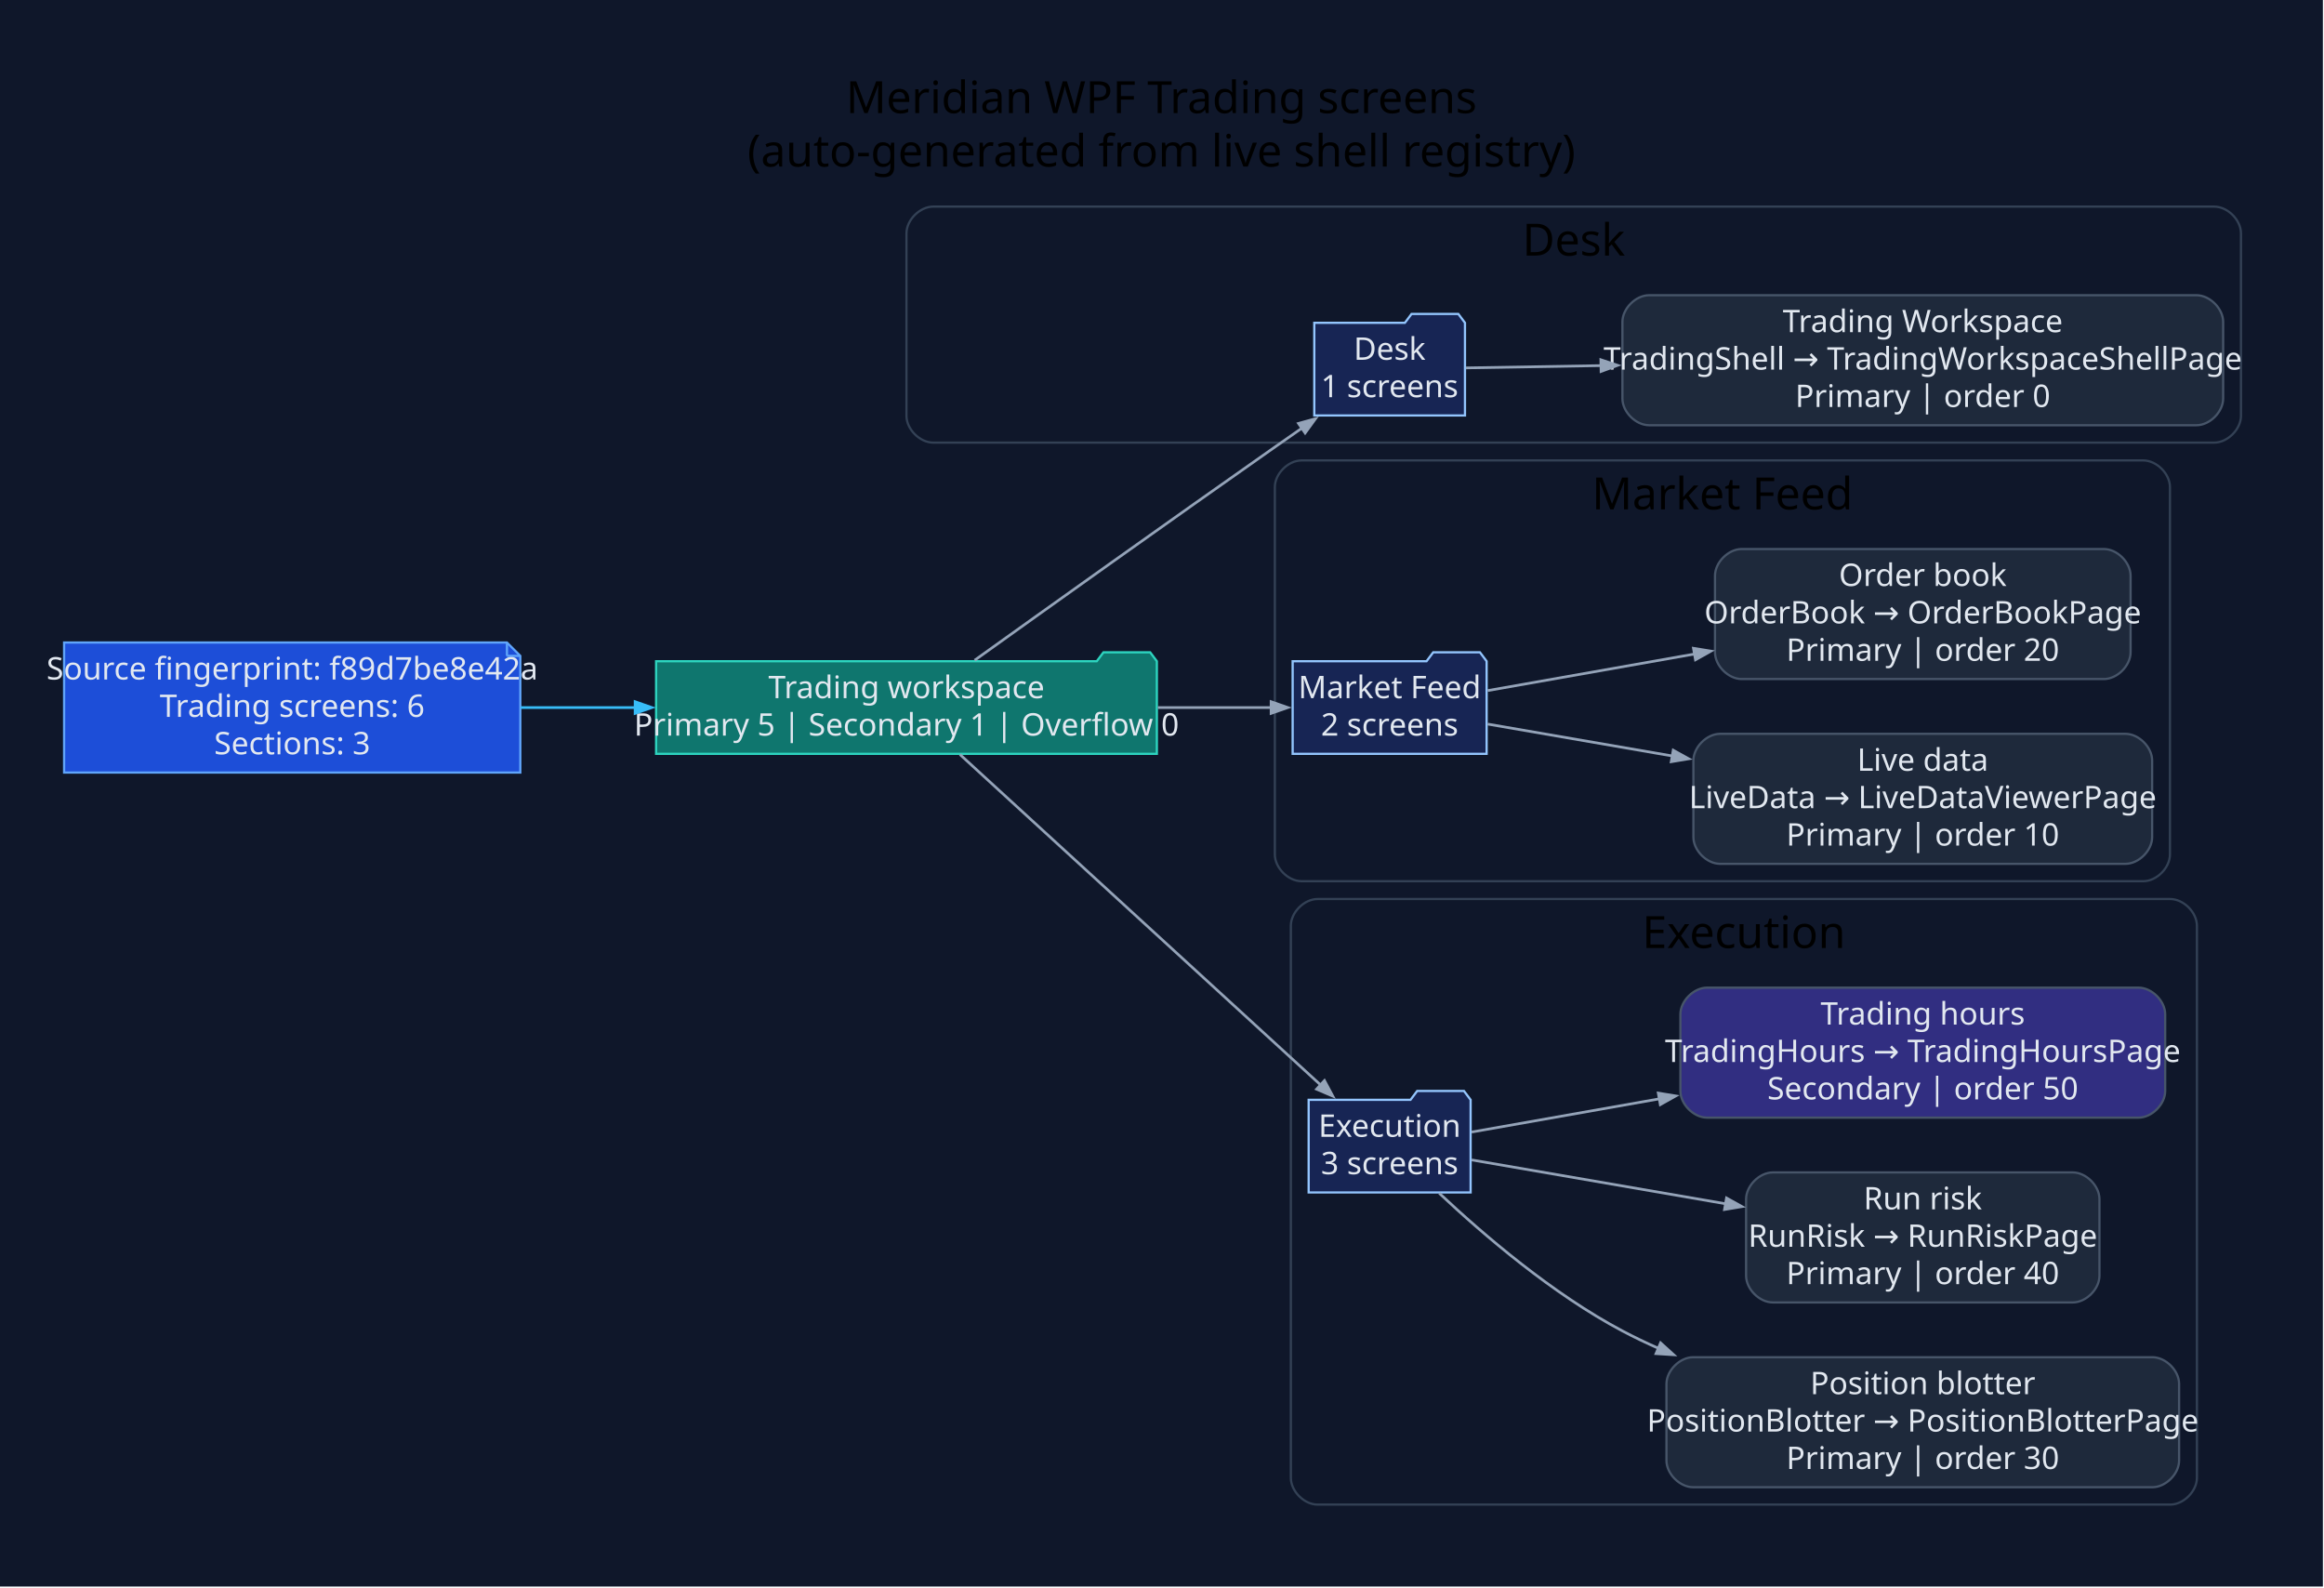
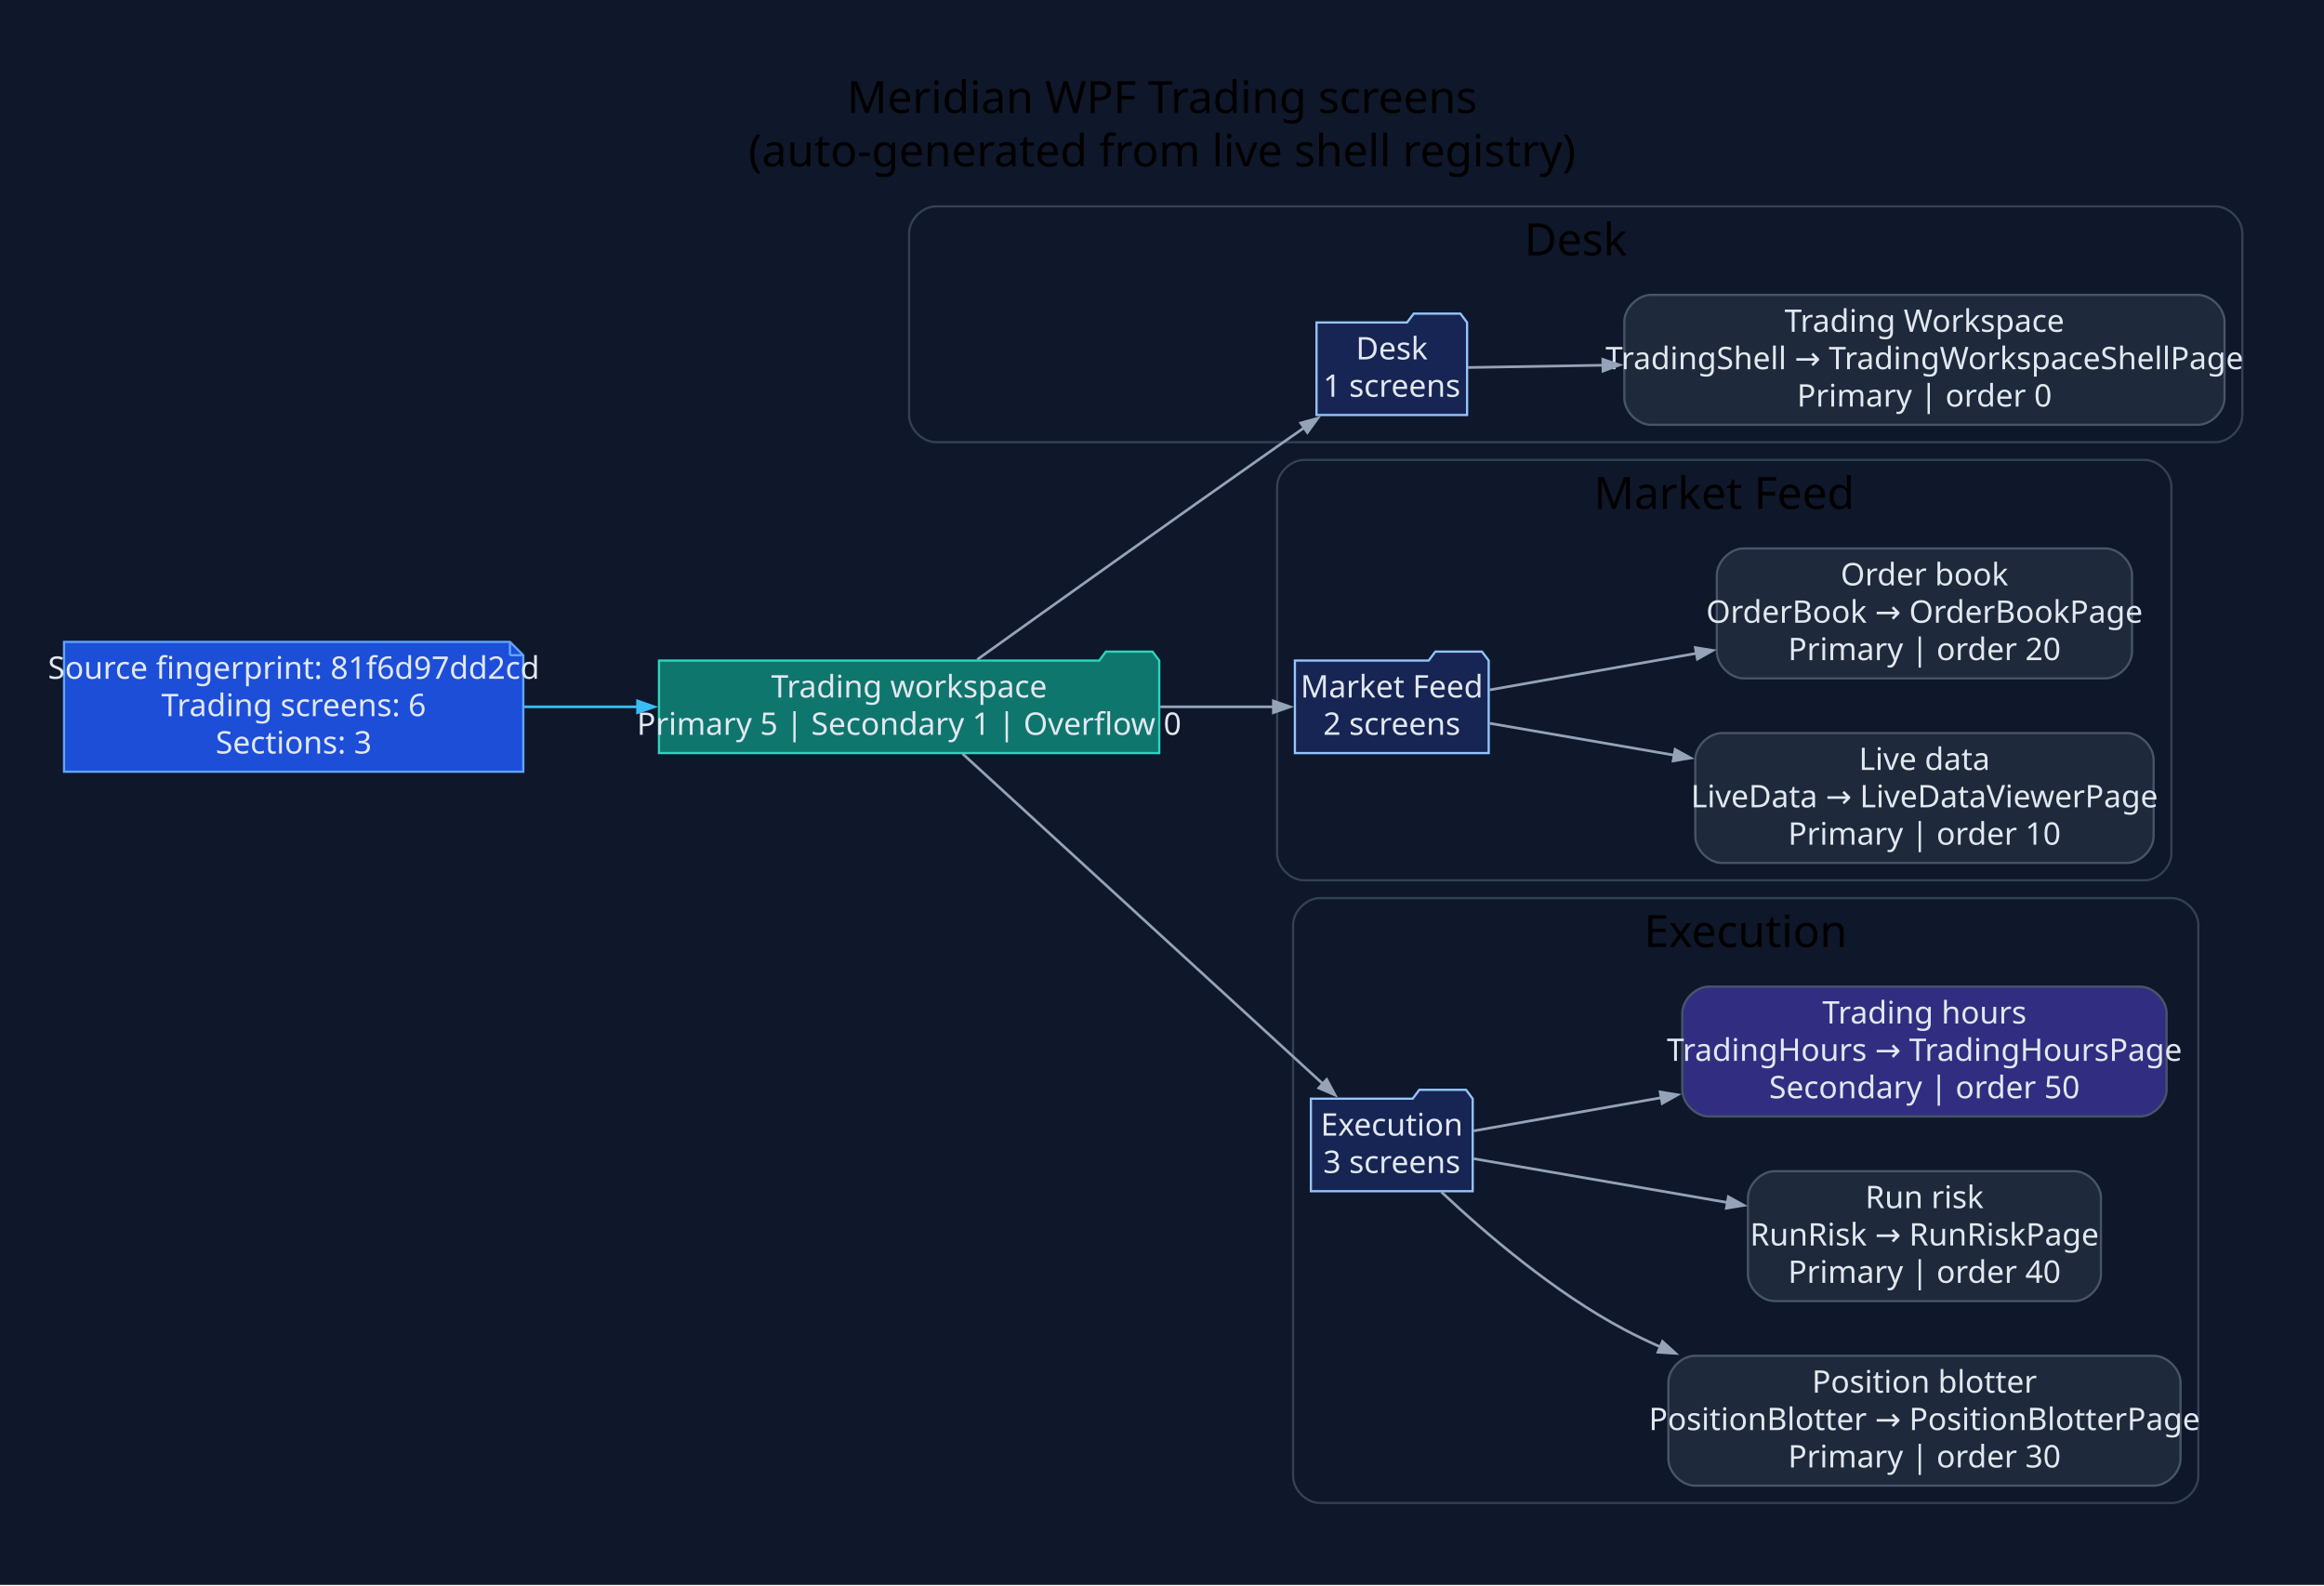
- <svg xmlns="http://www.w3.org/2000/svg" width="1044pt" height="713pt" viewBox="0.00 0.00 1044.00 713.00">
+ <svg xmlns="http://www.w3.org/2000/svg" width="1045pt" height="713pt" viewBox="0.00 0.00 1045.00 713.00">
  <g id="graph0" class="graph" transform="scale(1 1) rotate(0) translate(28.8 683.8)">
-     <polygon fill="#0f172a" stroke="none" points="-28.8,28.8 -28.8,-683.8 1014.7,-683.8 1014.7,28.8 -28.8,28.8" />
-     <text xml:space="preserve" text-anchor="middle" x="492.95" y="-633" font-family="Segoe UI" font-size="20.00">Meridian WPF Trading screens</text>
-     <text xml:space="preserve" text-anchor="middle" x="492.95" y="-609" font-family="Segoe UI" font-size="20.00">(auto-generated from live shell registry)</text>
+     <polygon fill="#0f172a" stroke="none" points="-28.8,28.8 -28.8,-683.8 1016.27,-683.8 1016.27,28.8 -28.8,28.8" />
+     <text xml:space="preserve" text-anchor="middle" x="493.74" y="-633" font-family="Segoe UI" font-size="20.00">Meridian WPF Trading screens</text>
+     <text xml:space="preserve" text-anchor="middle" x="493.74" y="-609" font-family="Segoe UI" font-size="20.00">(auto-generated from live shell registry)</text>
    <g id="clust1" class="cluster">
-       <path fill="#0f172a" stroke="#334155" d="M390.41,-485C390.41,-485 965.9,-485 965.9,-485 971.9,-485 977.9,-491 977.9,-497 977.9,-497 977.9,-579 977.9,-579 977.9,-585 971.9,-591 965.9,-591 965.9,-591 390.41,-591 390.41,-591 384.41,-591 378.41,-585 378.41,-579 378.41,-579 378.41,-497 378.41,-497 378.41,-491 384.41,-485 390.41,-485" />
-       <text xml:space="preserve" text-anchor="middle" x="678.16" y="-569" font-family="Segoe UI" font-size="20.00">Desk</text>
+       <path fill="#0f172a" stroke="#334155" d="M391.98,-485C391.98,-485 967.47,-485 967.47,-485 973.47,-485 979.47,-491 979.47,-497 979.47,-497 979.47,-579 979.47,-579 979.47,-585 973.47,-591 967.47,-591 967.47,-591 391.98,-591 391.98,-591 385.98,-591 379.98,-585 379.98,-579 379.98,-579 379.98,-497 379.98,-497 379.98,-491 385.98,-485 391.98,-485" />
+       <text xml:space="preserve" text-anchor="middle" x="679.73" y="-569" font-family="Segoe UI" font-size="20.00">Desk</text>
    </g>
    <g id="clust2" class="cluster">
-       <path fill="#0f172a" stroke="#334155" d="M555.89,-288C555.89,-288 934,-288 934,-288 940,-288 946,-294 946,-300 946,-300 946,-465 946,-465 946,-471 940,-477 934,-477 934,-477 555.89,-477 555.89,-477 549.89,-477 543.89,-471 543.89,-465 543.89,-465 543.89,-300 543.89,-300 543.89,-294 549.89,-288 555.89,-288" />
-       <text xml:space="preserve" text-anchor="middle" x="744.94" y="-455" font-family="Segoe UI" font-size="20.00">Market Feed</text>
+       <path fill="#0f172a" stroke="#334155" d="M557.46,-288C557.46,-288 935.58,-288 935.58,-288 941.58,-288 947.58,-294 947.58,-300 947.58,-300 947.58,-465 947.58,-465 947.58,-471 941.58,-477 935.58,-477 935.58,-477 557.46,-477 557.46,-477 551.46,-477 545.46,-471 545.46,-465 545.46,-465 545.46,-300 545.46,-300 545.46,-294 551.46,-288 557.46,-288" />
+       <text xml:space="preserve" text-anchor="middle" x="746.52" y="-455" font-family="Segoe UI" font-size="20.00">Market Feed</text>
    </g>
    <g id="clust3" class="cluster">
-       <path fill="#0f172a" stroke="#334155" d="M563.08,-8C563.08,-8 946.11,-8 946.11,-8 952.11,-8 958.11,-14 958.11,-20 958.11,-20 958.11,-268 958.11,-268 958.11,-274 952.11,-280 946.11,-280 946.11,-280 563.08,-280 563.08,-280 557.08,-280 551.08,-274 551.08,-268 551.08,-268 551.08,-20 551.08,-20 551.08,-14 557.08,-8 563.08,-8" />
-       <text xml:space="preserve" text-anchor="middle" x="754.59" y="-258" font-family="Segoe UI" font-size="20.00">Execution</text>
+       <path fill="#0f172a" stroke="#334155" d="M564.65,-8C564.65,-8 947.68,-8 947.68,-8 953.68,-8 959.68,-14 959.68,-20 959.68,-20 959.68,-268 959.68,-268 959.68,-274 953.68,-280 947.68,-280 947.68,-280 564.65,-280 564.65,-280 558.65,-280 552.65,-274 552.65,-268 552.65,-268 552.65,-20 552.65,-20 552.65,-14 558.65,-8 564.65,-8" />
+       <text xml:space="preserve" text-anchor="middle" x="756.16" y="-258" font-family="Segoe UI" font-size="20.00">Execution</text>
    </g>
    <g id="node1" class="node">
-       <polygon fill="#1d4ed8" stroke="#60a5fa" points="198.94,-395.2 0,-395.2 0,-336.8 204.94,-336.8 204.94,-389.2 198.94,-395.2" />
-       <polyline fill="none" stroke="#60a5fa" points="198.94,-395.2 198.94,-389.2" />
-       <polyline fill="none" stroke="#60a5fa" points="204.94,-389.2 198.94,-389.2" />
-       <text xml:space="preserve" text-anchor="middle" x="102.47" y="-378.6" font-family="Segoe UI" font-size="14.00" fill="#e2e8f0">Source fingerprint: f89d7be8e42a</text>
-       <text xml:space="preserve" text-anchor="middle" x="102.47" y="-361.8" font-family="Segoe UI" font-size="14.00" fill="#e2e8f0">Trading screens: 6</text>
-       <text xml:space="preserve" text-anchor="middle" x="102.47" y="-345" font-family="Segoe UI" font-size="14.00" fill="#e2e8f0">Sections: 3</text>
+       <polygon fill="#1d4ed8" stroke="#60a5fa" points="200.51,-395.2 0,-395.2 0,-336.8 206.51,-336.8 206.51,-389.2 200.51,-395.2" />
+       <polyline fill="none" stroke="#60a5fa" points="200.51,-395.2 200.51,-389.2" />
+       <polyline fill="none" stroke="#60a5fa" points="206.51,-389.2 200.51,-389.2" />
+       <text xml:space="preserve" text-anchor="middle" x="103.26" y="-378.6" font-family="Segoe UI" font-size="14.00" fill="#e2e8f0">Source fingerprint: 81f6d97dd2cd</text>
+       <text xml:space="preserve" text-anchor="middle" x="103.26" y="-361.8" font-family="Segoe UI" font-size="14.00" fill="#e2e8f0">Trading screens: 6</text>
+       <text xml:space="preserve" text-anchor="middle" x="103.26" y="-345" font-family="Segoe UI" font-size="14.00" fill="#e2e8f0">Sections: 3</text>
    </g>
    <g id="node2" class="node">
-       <polygon fill="#0f766e" stroke="#2dd4bf" points="490.89,-386.8 487.89,-390.8 466.89,-390.8 463.89,-386.8 265.94,-386.8 265.94,-345.2 490.89,-345.2 490.89,-386.8" />
-       <text xml:space="preserve" text-anchor="middle" x="378.41" y="-370.2" font-family="Segoe UI" font-size="14.00" fill="#e2e8f0">Trading workspace</text>
-       <text xml:space="preserve" text-anchor="middle" x="378.41" y="-353.4" font-family="Segoe UI" font-size="14.00" fill="#e2e8f0">Primary 5 | Secondary 1 | Overflow 0</text>
+       <polygon fill="#0f766e" stroke="#2dd4bf" points="492.46,-386.8 489.46,-390.8 468.46,-390.8 465.46,-386.8 267.51,-386.8 267.51,-345.2 492.46,-345.2 492.46,-386.8" />
+       <text xml:space="preserve" text-anchor="middle" x="379.98" y="-370.2" font-family="Segoe UI" font-size="14.00" fill="#e2e8f0">Trading workspace</text>
+       <text xml:space="preserve" text-anchor="middle" x="379.98" y="-353.4" font-family="Segoe UI" font-size="14.00" fill="#e2e8f0">Primary 5 | Secondary 1 | Overflow 0</text>
    </g>
    <g id="edge1" class="edge">
-       <path fill="none" stroke="#38bdf8" stroke-width="1.2" d="M205.09,-366C221.94,-366 239.57,-366 256.84,-366" />
-       <polygon fill="#38bdf8" stroke="#38bdf8" stroke-width="1.2" points="256.51,-368.63 264.01,-366 256.51,-363.38 256.51,-368.63" />
+       <path fill="none" stroke="#38bdf8" stroke-width="1.2" d="M206.94,-366C223.69,-366 241.16,-366 258.29,-366" />
+       <polygon fill="#38bdf8" stroke="#38bdf8" stroke-width="1.2" points="257.89,-368.63 265.39,-366 257.89,-363.38 257.89,-368.63" />
    </g>
    <g id="node3" class="node">
-       <polygon fill="#172554" stroke="#93c5fd" points="629.31,-538.8 626.31,-542.8 605.31,-542.8 602.31,-538.8 561.61,-538.8 561.61,-497.2 629.31,-497.2 629.31,-538.8" />
-       <text xml:space="preserve" text-anchor="middle" x="595.46" y="-522.2" font-family="Segoe UI" font-size="14.00" fill="#e2e8f0">Desk</text>
-       <text xml:space="preserve" text-anchor="middle" x="595.46" y="-505.4" font-family="Segoe UI" font-size="14.00" fill="#e2e8f0">1 screens</text>
+       <polygon fill="#172554" stroke="#93c5fd" points="630.88,-538.8 627.88,-542.8 606.88,-542.8 603.88,-538.8 563.18,-538.8 563.18,-497.2 630.88,-497.2 630.88,-538.8" />
+       <text xml:space="preserve" text-anchor="middle" x="597.03" y="-522.2" font-family="Segoe UI" font-size="14.00" fill="#e2e8f0">Desk</text>
+       <text xml:space="preserve" text-anchor="middle" x="597.03" y="-505.4" font-family="Segoe UI" font-size="14.00" fill="#e2e8f0">1 screens</text>
    </g>
    <g id="edge2" class="edge">
-       <path fill="none" stroke="#94a3b8" stroke-width="1.2" d="M409.04,-387.25C441.91,-410.78 496.56,-449.79 543.89,-483 547.87,-485.8 552.05,-488.71 556.21,-491.61" />
-       <polygon fill="#94a3b8" stroke="#94a3b8" stroke-width="1.2" points="554.51,-493.62 562.17,-495.74 557.5,-489.31 554.51,-493.62" />
+       <path fill="none" stroke="#94a3b8" stroke-width="1.2" d="M410.62,-387.25C443.48,-410.78 498.13,-449.79 545.46,-483 549.45,-485.8 553.62,-488.71 557.78,-491.61" />
+       <polygon fill="#94a3b8" stroke="#94a3b8" stroke-width="1.2" points="556.08,-493.62 563.74,-495.74 559.07,-489.31 556.08,-493.62" />
    </g>
    <g id="node5" class="node">
-       <polygon fill="#172554" stroke="#93c5fd" points="639.03,-386.8 636.03,-390.8 615.03,-390.8 612.03,-386.8 551.89,-386.8 551.89,-345.2 639.03,-345.2 639.03,-386.8" />
-       <text xml:space="preserve" text-anchor="middle" x="595.46" y="-370.2" font-family="Segoe UI" font-size="14.00" fill="#e2e8f0">Market Feed</text>
-       <text xml:space="preserve" text-anchor="middle" x="595.46" y="-353.4" font-family="Segoe UI" font-size="14.00" fill="#e2e8f0">2 screens</text>
+       <polygon fill="#172554" stroke="#93c5fd" points="640.6,-386.8 637.6,-390.8 616.6,-390.8 613.6,-386.8 553.46,-386.8 553.46,-345.2 640.6,-345.2 640.6,-386.8" />
+       <text xml:space="preserve" text-anchor="middle" x="597.03" y="-370.2" font-family="Segoe UI" font-size="14.00" fill="#e2e8f0">Market Feed</text>
+       <text xml:space="preserve" text-anchor="middle" x="597.03" y="-353.4" font-family="Segoe UI" font-size="14.00" fill="#e2e8f0">2 screens</text>
    </g>
    <g id="edge4" class="edge">
-       <path fill="none" stroke="#94a3b8" stroke-width="1.2" d="M491.34,-366C509.26,-366 527.01,-366 542.61,-366" />
-       <polygon fill="#94a3b8" stroke="#94a3b8" stroke-width="1.2" points="542.21,-368.63 549.71,-366 542.21,-363.38 542.21,-368.63" />
+       <path fill="none" stroke="#94a3b8" stroke-width="1.2" d="M492.92,-366C510.83,-366 528.58,-366 544.18,-366" />
+       <polygon fill="#94a3b8" stroke="#94a3b8" stroke-width="1.2" points="543.78,-368.63 551.28,-366 543.78,-363.38 543.78,-368.63" />
    </g>
    <g id="node8" class="node">
-       <polygon fill="#172554" stroke="#93c5fd" points="631.84,-189.8 628.84,-193.8 607.84,-193.8 604.84,-189.8 559.08,-189.8 559.08,-148.2 631.84,-148.2 631.84,-189.8" />
-       <text xml:space="preserve" text-anchor="middle" x="595.46" y="-173.2" font-family="Segoe UI" font-size="14.00" fill="#e2e8f0">Execution</text>
-       <text xml:space="preserve" text-anchor="middle" x="595.46" y="-156.4" font-family="Segoe UI" font-size="14.00" fill="#e2e8f0">3 screens</text>
+       <polygon fill="#172554" stroke="#93c5fd" points="633.41,-189.8 630.41,-193.8 609.41,-193.8 606.41,-189.8 560.65,-189.8 560.65,-148.2 633.41,-148.2 633.41,-189.8" />
+       <text xml:space="preserve" text-anchor="middle" x="597.03" y="-173.2" font-family="Segoe UI" font-size="14.00" fill="#e2e8f0">Execution</text>
+       <text xml:space="preserve" text-anchor="middle" x="597.03" y="-156.4" font-family="Segoe UI" font-size="14.00" fill="#e2e8f0">3 screens</text>
    </g>
    <g id="edge7" class="edge">
-       <path fill="none" stroke="#94a3b8" stroke-width="1.2" d="M402.43,-344.92C441.61,-309.02 521.25,-236.06 564.64,-196.31" />
-       <polygon fill="#94a3b8" stroke="#94a3b8" stroke-width="1.2" points="566.19,-198.46 569.94,-191.46 562.64,-194.59 566.19,-198.46" />
+       <path fill="none" stroke="#94a3b8" stroke-width="1.2" d="M404,-344.92C443.18,-309.02 522.82,-236.06 566.21,-196.31" />
+       <polygon fill="#94a3b8" stroke="#94a3b8" stroke-width="1.2" points="567.76,-198.46 571.52,-191.46 564.21,-194.59 567.76,-198.46" />
    </g>
    <g id="node4" class="node">
-       <path fill="#1e293b" stroke="#475569" d="M957.9,-551.2C957.9,-551.2 712.03,-551.2 712.03,-551.2 706.03,-551.2 700.03,-545.2 700.03,-539.2 700.03,-539.2 700.03,-504.8 700.03,-504.8 700.03,-498.8 706.03,-492.8 712.03,-492.8 712.03,-492.8 957.9,-492.8 957.9,-492.8 963.9,-492.8 969.9,-498.8 969.9,-504.8 969.9,-504.8 969.9,-539.2 969.9,-539.2 969.9,-545.2 963.9,-551.2 957.9,-551.2" />
-       <text xml:space="preserve" text-anchor="middle" x="834.96" y="-534.6" font-family="Segoe UI" font-size="14.00" fill="#e2e8f0">Trading Workspace</text>
-       <text xml:space="preserve" text-anchor="middle" x="834.96" y="-517.8" font-family="Segoe UI" font-size="14.00" fill="#e2e8f0">TradingShell → TradingWorkspaceShellPage</text>
-       <text xml:space="preserve" text-anchor="middle" x="834.96" y="-501" font-family="Segoe UI" font-size="14.00" fill="#e2e8f0">Primary | order 0</text>
+       <path fill="#1e293b" stroke="#475569" d="M959.47,-551.2C959.47,-551.2 713.6,-551.2 713.6,-551.2 707.6,-551.2 701.6,-545.2 701.6,-539.2 701.6,-539.2 701.6,-504.8 701.6,-504.8 701.6,-498.8 707.6,-492.8 713.6,-492.8 713.6,-492.8 959.47,-492.8 959.47,-492.8 965.47,-492.8 971.47,-498.8 971.47,-504.8 971.47,-504.8 971.47,-539.2 971.47,-539.2 971.47,-545.2 965.47,-551.2 959.47,-551.2" />
+       <text xml:space="preserve" text-anchor="middle" x="836.54" y="-534.6" font-family="Segoe UI" font-size="14.00" fill="#e2e8f0">Trading Workspace</text>
+       <text xml:space="preserve" text-anchor="middle" x="836.54" y="-517.8" font-family="Segoe UI" font-size="14.00" fill="#e2e8f0">TradingShell → TradingWorkspaceShellPage</text>
+       <text xml:space="preserve" text-anchor="middle" x="836.54" y="-501" font-family="Segoe UI" font-size="14.00" fill="#e2e8f0">Primary | order 0</text>
    </g>
    <g id="edge3" class="edge">
-       <path fill="none" stroke="#94a3b8" stroke-width="1.2" d="M629.73,-518.56C646.41,-518.84 667.88,-519.2 690.6,-519.59" />
-       <polygon fill="#94a3b8" stroke="#94a3b8" stroke-width="1.2" points="690.35,-522.21 697.89,-519.71 690.44,-516.96 690.35,-522.21" />
+       <path fill="none" stroke="#94a3b8" stroke-width="1.2" d="M631.3,-518.56C647.98,-518.84 669.45,-519.2 692.18,-519.59" />
+       <polygon fill="#94a3b8" stroke="#94a3b8" stroke-width="1.2" points="691.92,-522.21 699.47,-519.71 692.01,-516.96 691.92,-522.21" />
    </g>
    <g id="node6" class="node">
-       <path fill="#1e293b" stroke="#475569" d="M926,-354.2C926,-354.2 743.92,-354.2 743.92,-354.2 737.92,-354.2 731.92,-348.2 731.92,-342.2 731.92,-342.2 731.92,-307.8 731.92,-307.8 731.92,-301.8 737.92,-295.8 743.92,-295.8 743.92,-295.8 926,-295.8 926,-295.8 932,-295.8 938,-301.8 938,-307.8 938,-307.8 938,-342.2 938,-342.2 938,-348.2 932,-354.2 926,-354.2" />
-       <text xml:space="preserve" text-anchor="middle" x="834.96" y="-337.6" font-family="Segoe UI" font-size="14.00" fill="#e2e8f0">Live data</text>
-       <text xml:space="preserve" text-anchor="middle" x="834.96" y="-320.8" font-family="Segoe UI" font-size="14.00" fill="#e2e8f0">LiveData → LiveDataViewerPage</text>
-       <text xml:space="preserve" text-anchor="middle" x="834.96" y="-304" font-family="Segoe UI" font-size="14.00" fill="#e2e8f0">Primary | order 10</text>
+       <path fill="#1e293b" stroke="#475569" d="M927.58,-354.2C927.58,-354.2 745.5,-354.2 745.5,-354.2 739.5,-354.2 733.5,-348.2 733.5,-342.2 733.5,-342.2 733.5,-307.8 733.5,-307.8 733.5,-301.8 739.5,-295.8 745.5,-295.8 745.5,-295.8 927.58,-295.8 927.58,-295.8 933.58,-295.8 939.58,-301.8 939.58,-307.8 939.58,-307.8 939.58,-342.2 939.58,-342.2 939.58,-348.2 933.58,-354.2 927.58,-354.2" />
+       <text xml:space="preserve" text-anchor="middle" x="836.54" y="-337.6" font-family="Segoe UI" font-size="14.00" fill="#e2e8f0">Live data</text>
+       <text xml:space="preserve" text-anchor="middle" x="836.54" y="-320.8" font-family="Segoe UI" font-size="14.00" fill="#e2e8f0">LiveData → LiveDataViewerPage</text>
+       <text xml:space="preserve" text-anchor="middle" x="836.54" y="-304" font-family="Segoe UI" font-size="14.00" fill="#e2e8f0">Primary | order 10</text>
    </g>
    <g id="edge5" class="edge">
-       <path fill="none" stroke="#94a3b8" stroke-width="1.2" d="M639.47,-358.58C662.85,-354.54 692.95,-349.34 722.46,-344.25" />
-       <polygon fill="#94a3b8" stroke="#94a3b8" stroke-width="1.2" points="722.85,-346.84 729.8,-342.98 721.96,-341.67 722.85,-346.84" />
+       <path fill="none" stroke="#94a3b8" stroke-width="1.2" d="M641.04,-358.58C664.42,-354.54 694.52,-349.34 724.03,-344.25" />
+       <polygon fill="#94a3b8" stroke="#94a3b8" stroke-width="1.2" points="724.43,-346.84 731.37,-342.98 723.53,-341.67 724.43,-346.84" />
    </g>
    <g id="node7" class="node">
-       <path fill="#1e293b" stroke="#475569" d="M916.31,-437.2C916.31,-437.2 753.62,-437.2 753.62,-437.2 747.62,-437.2 741.62,-431.2 741.62,-425.2 741.62,-425.2 741.62,-390.8 741.62,-390.8 741.62,-384.8 747.62,-378.8 753.62,-378.8 753.62,-378.8 916.31,-378.8 916.31,-378.8 922.31,-378.8 928.31,-384.8 928.31,-390.8 928.31,-390.8 928.31,-425.2 928.31,-425.2 928.31,-431.2 922.31,-437.2 916.31,-437.2" />
-       <text xml:space="preserve" text-anchor="middle" x="834.96" y="-420.6" font-family="Segoe UI" font-size="14.00" fill="#e2e8f0">Order book</text>
-       <text xml:space="preserve" text-anchor="middle" x="834.96" y="-403.8" font-family="Segoe UI" font-size="14.00" fill="#e2e8f0">OrderBook → OrderBookPage</text>
-       <text xml:space="preserve" text-anchor="middle" x="834.96" y="-387" font-family="Segoe UI" font-size="14.00" fill="#e2e8f0">Primary | order 20</text>
+       <path fill="#1e293b" stroke="#475569" d="M917.88,-437.2C917.88,-437.2 755.19,-437.2 755.19,-437.2 749.19,-437.2 743.19,-431.2 743.19,-425.2 743.19,-425.2 743.19,-390.8 743.19,-390.8 743.19,-384.8 749.19,-378.8 755.19,-378.8 755.19,-378.8 917.88,-378.8 917.88,-378.8 923.88,-378.8 929.88,-384.8 929.88,-390.8 929.88,-390.8 929.88,-425.2 929.88,-425.2 929.88,-431.2 923.88,-437.2 917.88,-437.2" />
+       <text xml:space="preserve" text-anchor="middle" x="836.54" y="-420.6" font-family="Segoe UI" font-size="14.00" fill="#e2e8f0">Order book</text>
+       <text xml:space="preserve" text-anchor="middle" x="836.54" y="-403.8" font-family="Segoe UI" font-size="14.00" fill="#e2e8f0">OrderBook → OrderBookPage</text>
+       <text xml:space="preserve" text-anchor="middle" x="836.54" y="-387" font-family="Segoe UI" font-size="14.00" fill="#e2e8f0">Primary | order 20</text>
    </g>
    <g id="edge6" class="edge">
-       <path fill="none" stroke="#94a3b8" stroke-width="1.2" d="M639.47,-373.61C665.49,-378.21 699.85,-384.28 732.44,-390.05" />
-       <polygon fill="#94a3b8" stroke="#94a3b8" stroke-width="1.2" points="731.94,-392.62 739.79,-391.35 732.86,-387.46 731.94,-392.62" />
+       <path fill="none" stroke="#94a3b8" stroke-width="1.2" d="M641.04,-373.61C667.07,-378.21 701.42,-384.28 734.01,-390.05" />
+       <polygon fill="#94a3b8" stroke="#94a3b8" stroke-width="1.2" points="733.52,-392.62 741.36,-391.35 734.43,-387.46 733.52,-392.62" />
    </g>
    <g id="node9" class="node">
-       <path fill="#1e293b" stroke="#475569" d="M938.11,-74.2C938.11,-74.2 731.82,-74.2 731.82,-74.2 725.82,-74.2 719.82,-68.2 719.82,-62.2 719.82,-62.2 719.82,-27.8 719.82,-27.8 719.82,-21.8 725.82,-15.8 731.82,-15.8 731.82,-15.8 938.11,-15.8 938.11,-15.8 944.11,-15.8 950.11,-21.8 950.11,-27.8 950.11,-27.8 950.11,-62.2 950.11,-62.2 950.11,-68.2 944.11,-74.2 938.11,-74.2" />
-       <text xml:space="preserve" text-anchor="middle" x="834.96" y="-57.6" font-family="Segoe UI" font-size="14.00" fill="#e2e8f0">Position blotter</text>
-       <text xml:space="preserve" text-anchor="middle" x="834.96" y="-40.8" font-family="Segoe UI" font-size="14.00" fill="#e2e8f0">PositionBlotter → PositionBlotterPage</text>
-       <text xml:space="preserve" text-anchor="middle" x="834.96" y="-24" font-family="Segoe UI" font-size="14.00" fill="#e2e8f0">Primary | order 30</text>
+       <path fill="#1e293b" stroke="#475569" d="M939.68,-74.2C939.68,-74.2 733.39,-74.2 733.39,-74.2 727.39,-74.2 721.39,-68.2 721.39,-62.2 721.39,-62.2 721.39,-27.8 721.39,-27.8 721.39,-21.8 727.39,-15.8 733.39,-15.8 733.39,-15.8 939.68,-15.8 939.68,-15.8 945.68,-15.8 951.68,-21.8 951.68,-27.8 951.68,-27.8 951.68,-62.2 951.68,-62.2 951.68,-68.2 945.68,-74.2 939.68,-74.2" />
+       <text xml:space="preserve" text-anchor="middle" x="836.54" y="-57.6" font-family="Segoe UI" font-size="14.00" fill="#e2e8f0">Position blotter</text>
+       <text xml:space="preserve" text-anchor="middle" x="836.54" y="-40.8" font-family="Segoe UI" font-size="14.00" fill="#e2e8f0">PositionBlotter → PositionBlotterPage</text>
+       <text xml:space="preserve" text-anchor="middle" x="836.54" y="-24" font-family="Segoe UI" font-size="14.00" fill="#e2e8f0">Primary | order 30</text>
    </g>
    <g id="edge8" class="edge">
-       <path fill="none" stroke="#94a3b8" stroke-width="1.2" d="M617.74,-147.87C637.55,-129.25 668.66,-102.59 700.03,-86 705.3,-83.21 710.79,-80.58 716.41,-78.11" />
-       <polygon fill="#94a3b8" stroke="#94a3b8" stroke-width="1.2" points="717.17,-80.64 723.05,-75.3 715.12,-75.8 717.17,-80.64" />
+       <path fill="none" stroke="#94a3b8" stroke-width="1.2" d="M619.31,-147.87C639.12,-129.25 670.23,-102.59 701.6,-86 706.87,-83.21 712.36,-80.58 717.98,-78.11" />
+       <polygon fill="#94a3b8" stroke="#94a3b8" stroke-width="1.2" points="718.74,-80.64 724.63,-75.3 716.7,-75.8 718.74,-80.64" />
    </g>
    <g id="node10" class="node">
-       <path fill="#1e293b" stroke="#475569" d="M902.33,-157.2C902.33,-157.2 767.59,-157.2 767.59,-157.2 761.59,-157.2 755.59,-151.2 755.59,-145.2 755.59,-145.2 755.59,-110.8 755.59,-110.8 755.59,-104.8 761.59,-98.8 767.59,-98.8 767.59,-98.8 902.33,-98.8 902.33,-98.8 908.33,-98.8 914.33,-104.8 914.33,-110.8 914.33,-110.8 914.33,-145.2 914.33,-145.2 914.33,-151.2 908.33,-157.2 902.33,-157.2" />
-       <text xml:space="preserve" text-anchor="middle" x="834.96" y="-140.6" font-family="Segoe UI" font-size="14.00" fill="#e2e8f0">Run risk</text>
-       <text xml:space="preserve" text-anchor="middle" x="834.96" y="-123.8" font-family="Segoe UI" font-size="14.00" fill="#e2e8f0">RunRisk → RunRiskPage</text>
-       <text xml:space="preserve" text-anchor="middle" x="834.96" y="-107" font-family="Segoe UI" font-size="14.00" fill="#e2e8f0">Primary | order 40</text>
+       <path fill="#1e293b" stroke="#475569" d="M903.91,-157.2C903.91,-157.2 769.17,-157.2 769.17,-157.2 763.17,-157.2 757.17,-151.2 757.17,-145.2 757.17,-145.2 757.17,-110.8 757.17,-110.8 757.17,-104.8 763.17,-98.8 769.17,-98.8 769.17,-98.8 903.91,-98.8 903.91,-98.8 909.91,-98.8 915.91,-104.8 915.91,-110.8 915.91,-110.8 915.91,-145.2 915.91,-145.2 915.91,-151.2 909.91,-157.2 903.91,-157.2" />
+       <text xml:space="preserve" text-anchor="middle" x="836.54" y="-140.6" font-family="Segoe UI" font-size="14.00" fill="#e2e8f0">Run risk</text>
+       <text xml:space="preserve" text-anchor="middle" x="836.54" y="-123.8" font-family="Segoe UI" font-size="14.00" fill="#e2e8f0">RunRisk → RunRiskPage</text>
+       <text xml:space="preserve" text-anchor="middle" x="836.54" y="-107" font-family="Segoe UI" font-size="14.00" fill="#e2e8f0">Primary | order 40</text>
    </g>
    <g id="edge9" class="edge">
-       <path fill="none" stroke="#94a3b8" stroke-width="1.2" d="M632.27,-162.82C662.51,-157.6 707.08,-149.9 746.64,-143.07" />
-       <polygon fill="#94a3b8" stroke="#94a3b8" stroke-width="1.2" points="746.79,-145.71 753.73,-141.85 745.89,-140.54 746.79,-145.71" />
+       <path fill="none" stroke="#94a3b8" stroke-width="1.2" d="M633.84,-162.82C664.08,-157.6 708.65,-149.9 748.21,-143.07" />
+       <polygon fill="#94a3b8" stroke="#94a3b8" stroke-width="1.2" points="748.36,-145.71 755.3,-141.85 747.47,-140.54 748.36,-145.71" />
    </g>
    <g id="node11" class="node">
-       <path fill="#312e81" stroke="#475569" d="M931.86,-240.2C931.86,-240.2 738.07,-240.2 738.07,-240.2 732.07,-240.2 726.07,-234.2 726.07,-228.2 726.07,-228.2 726.07,-193.8 726.07,-193.8 726.07,-187.8 732.07,-181.8 738.07,-181.8 738.07,-181.8 931.86,-181.8 931.86,-181.8 937.86,-181.8 943.86,-187.8 943.86,-193.8 943.86,-193.8 943.86,-228.2 943.86,-228.2 943.86,-234.2 937.86,-240.2 931.86,-240.2" />
-       <text xml:space="preserve" text-anchor="middle" x="834.96" y="-223.6" font-family="Segoe UI" font-size="14.00" fill="#e2e8f0">Trading hours</text>
-       <text xml:space="preserve" text-anchor="middle" x="834.96" y="-206.8" font-family="Segoe UI" font-size="14.00" fill="#e2e8f0">TradingHours → TradingHoursPage</text>
-       <text xml:space="preserve" text-anchor="middle" x="834.96" y="-190" font-family="Segoe UI" font-size="14.00" fill="#e2e8f0">Secondary | order 50</text>
+       <path fill="#312e81" stroke="#475569" d="M933.43,-240.2C933.43,-240.2 739.64,-240.2 739.64,-240.2 733.64,-240.2 727.64,-234.2 727.64,-228.2 727.64,-228.2 727.64,-193.8 727.64,-193.8 727.64,-187.8 733.64,-181.8 739.64,-181.8 739.64,-181.8 933.43,-181.8 933.43,-181.8 939.43,-181.8 945.43,-187.8 945.43,-193.8 945.43,-193.8 945.43,-228.2 945.43,-228.2 945.43,-234.2 939.43,-240.2 933.43,-240.2" />
+       <text xml:space="preserve" text-anchor="middle" x="836.54" y="-223.6" font-family="Segoe UI" font-size="14.00" fill="#e2e8f0">Trading hours</text>
+       <text xml:space="preserve" text-anchor="middle" x="836.54" y="-206.8" font-family="Segoe UI" font-size="14.00" fill="#e2e8f0">TradingHours → TradingHoursPage</text>
+       <text xml:space="preserve" text-anchor="middle" x="836.54" y="-190" font-family="Segoe UI" font-size="14.00" fill="#e2e8f0">Secondary | order 50</text>
    </g>
    <g id="edge10" class="edge">
-       <path fill="none" stroke="#94a3b8" stroke-width="1.2" d="M632.27,-175.33C655.03,-179.36 685.92,-184.82 716.67,-190.26" />
-       <polygon fill="#94a3b8" stroke="#94a3b8" stroke-width="1.2" points="716.14,-192.83 723.98,-191.55 717.05,-187.66 716.14,-192.83" />
+       <path fill="none" stroke="#94a3b8" stroke-width="1.2" d="M633.84,-175.33C656.61,-179.36 687.49,-184.82 718.25,-190.26" />
+       <polygon fill="#94a3b8" stroke="#94a3b8" stroke-width="1.2" points="717.71,-192.83 725.55,-191.55 718.62,-187.66 717.71,-192.83" />
    </g>
  </g>
</svg>
